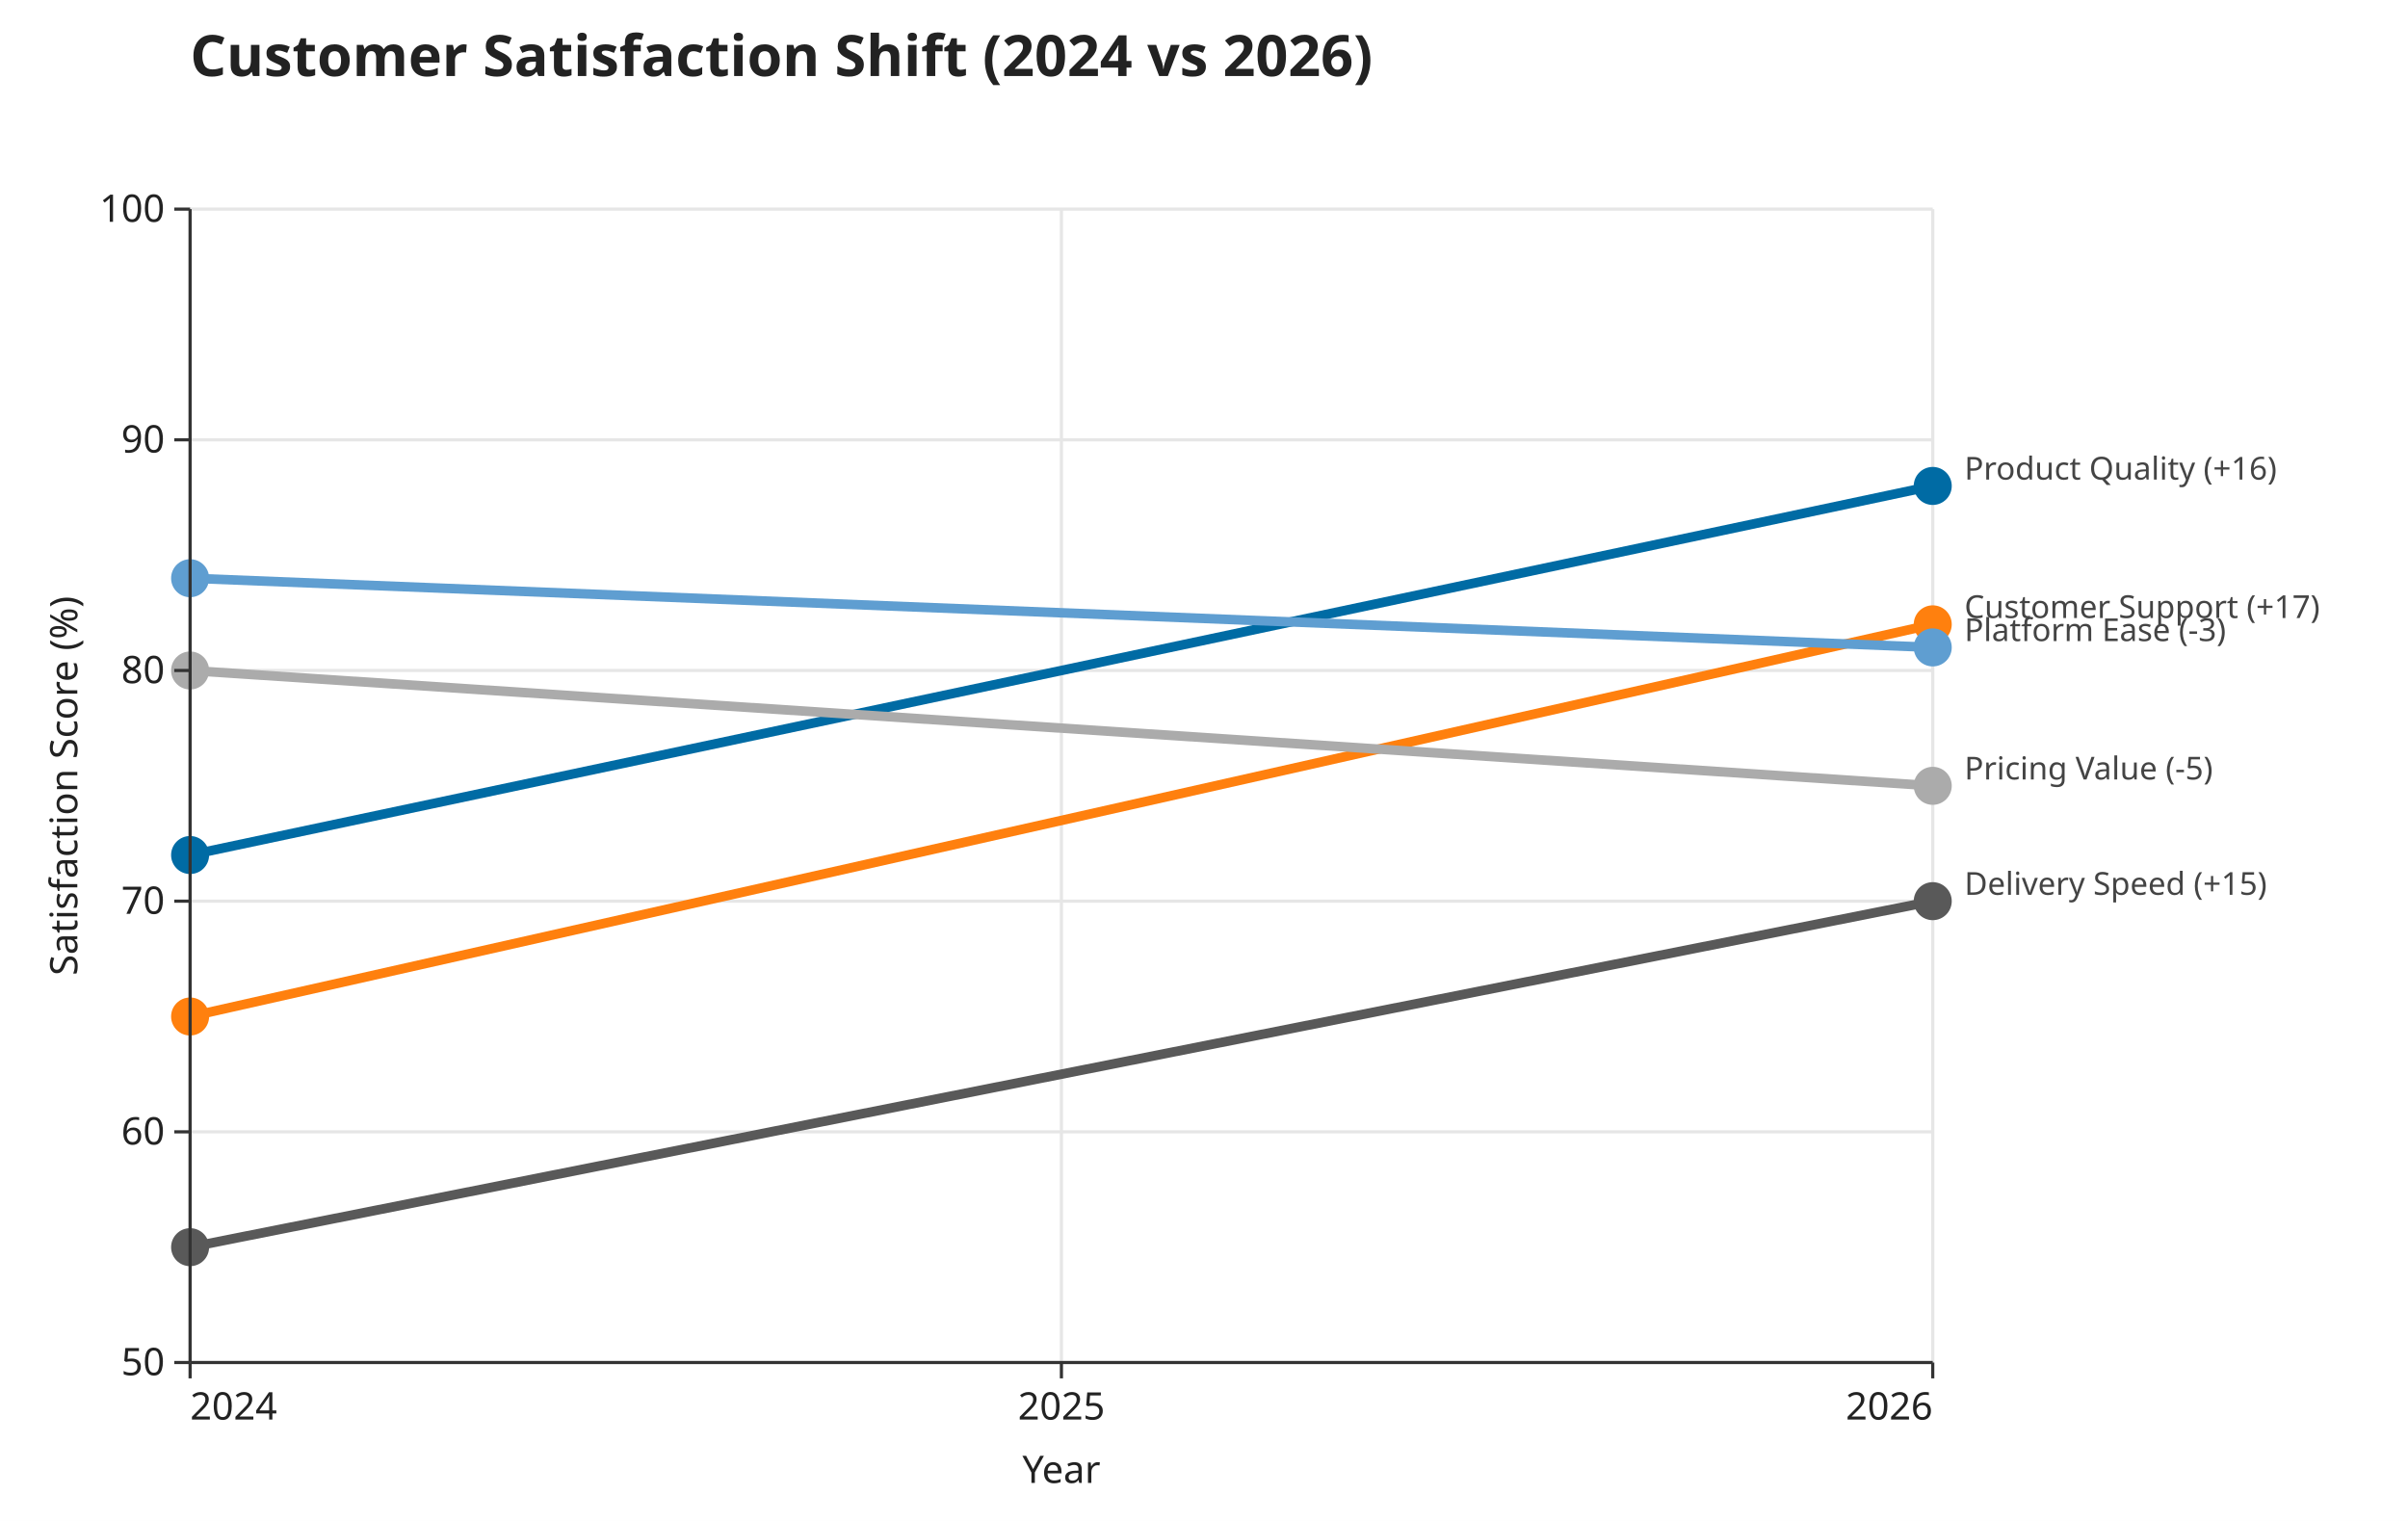
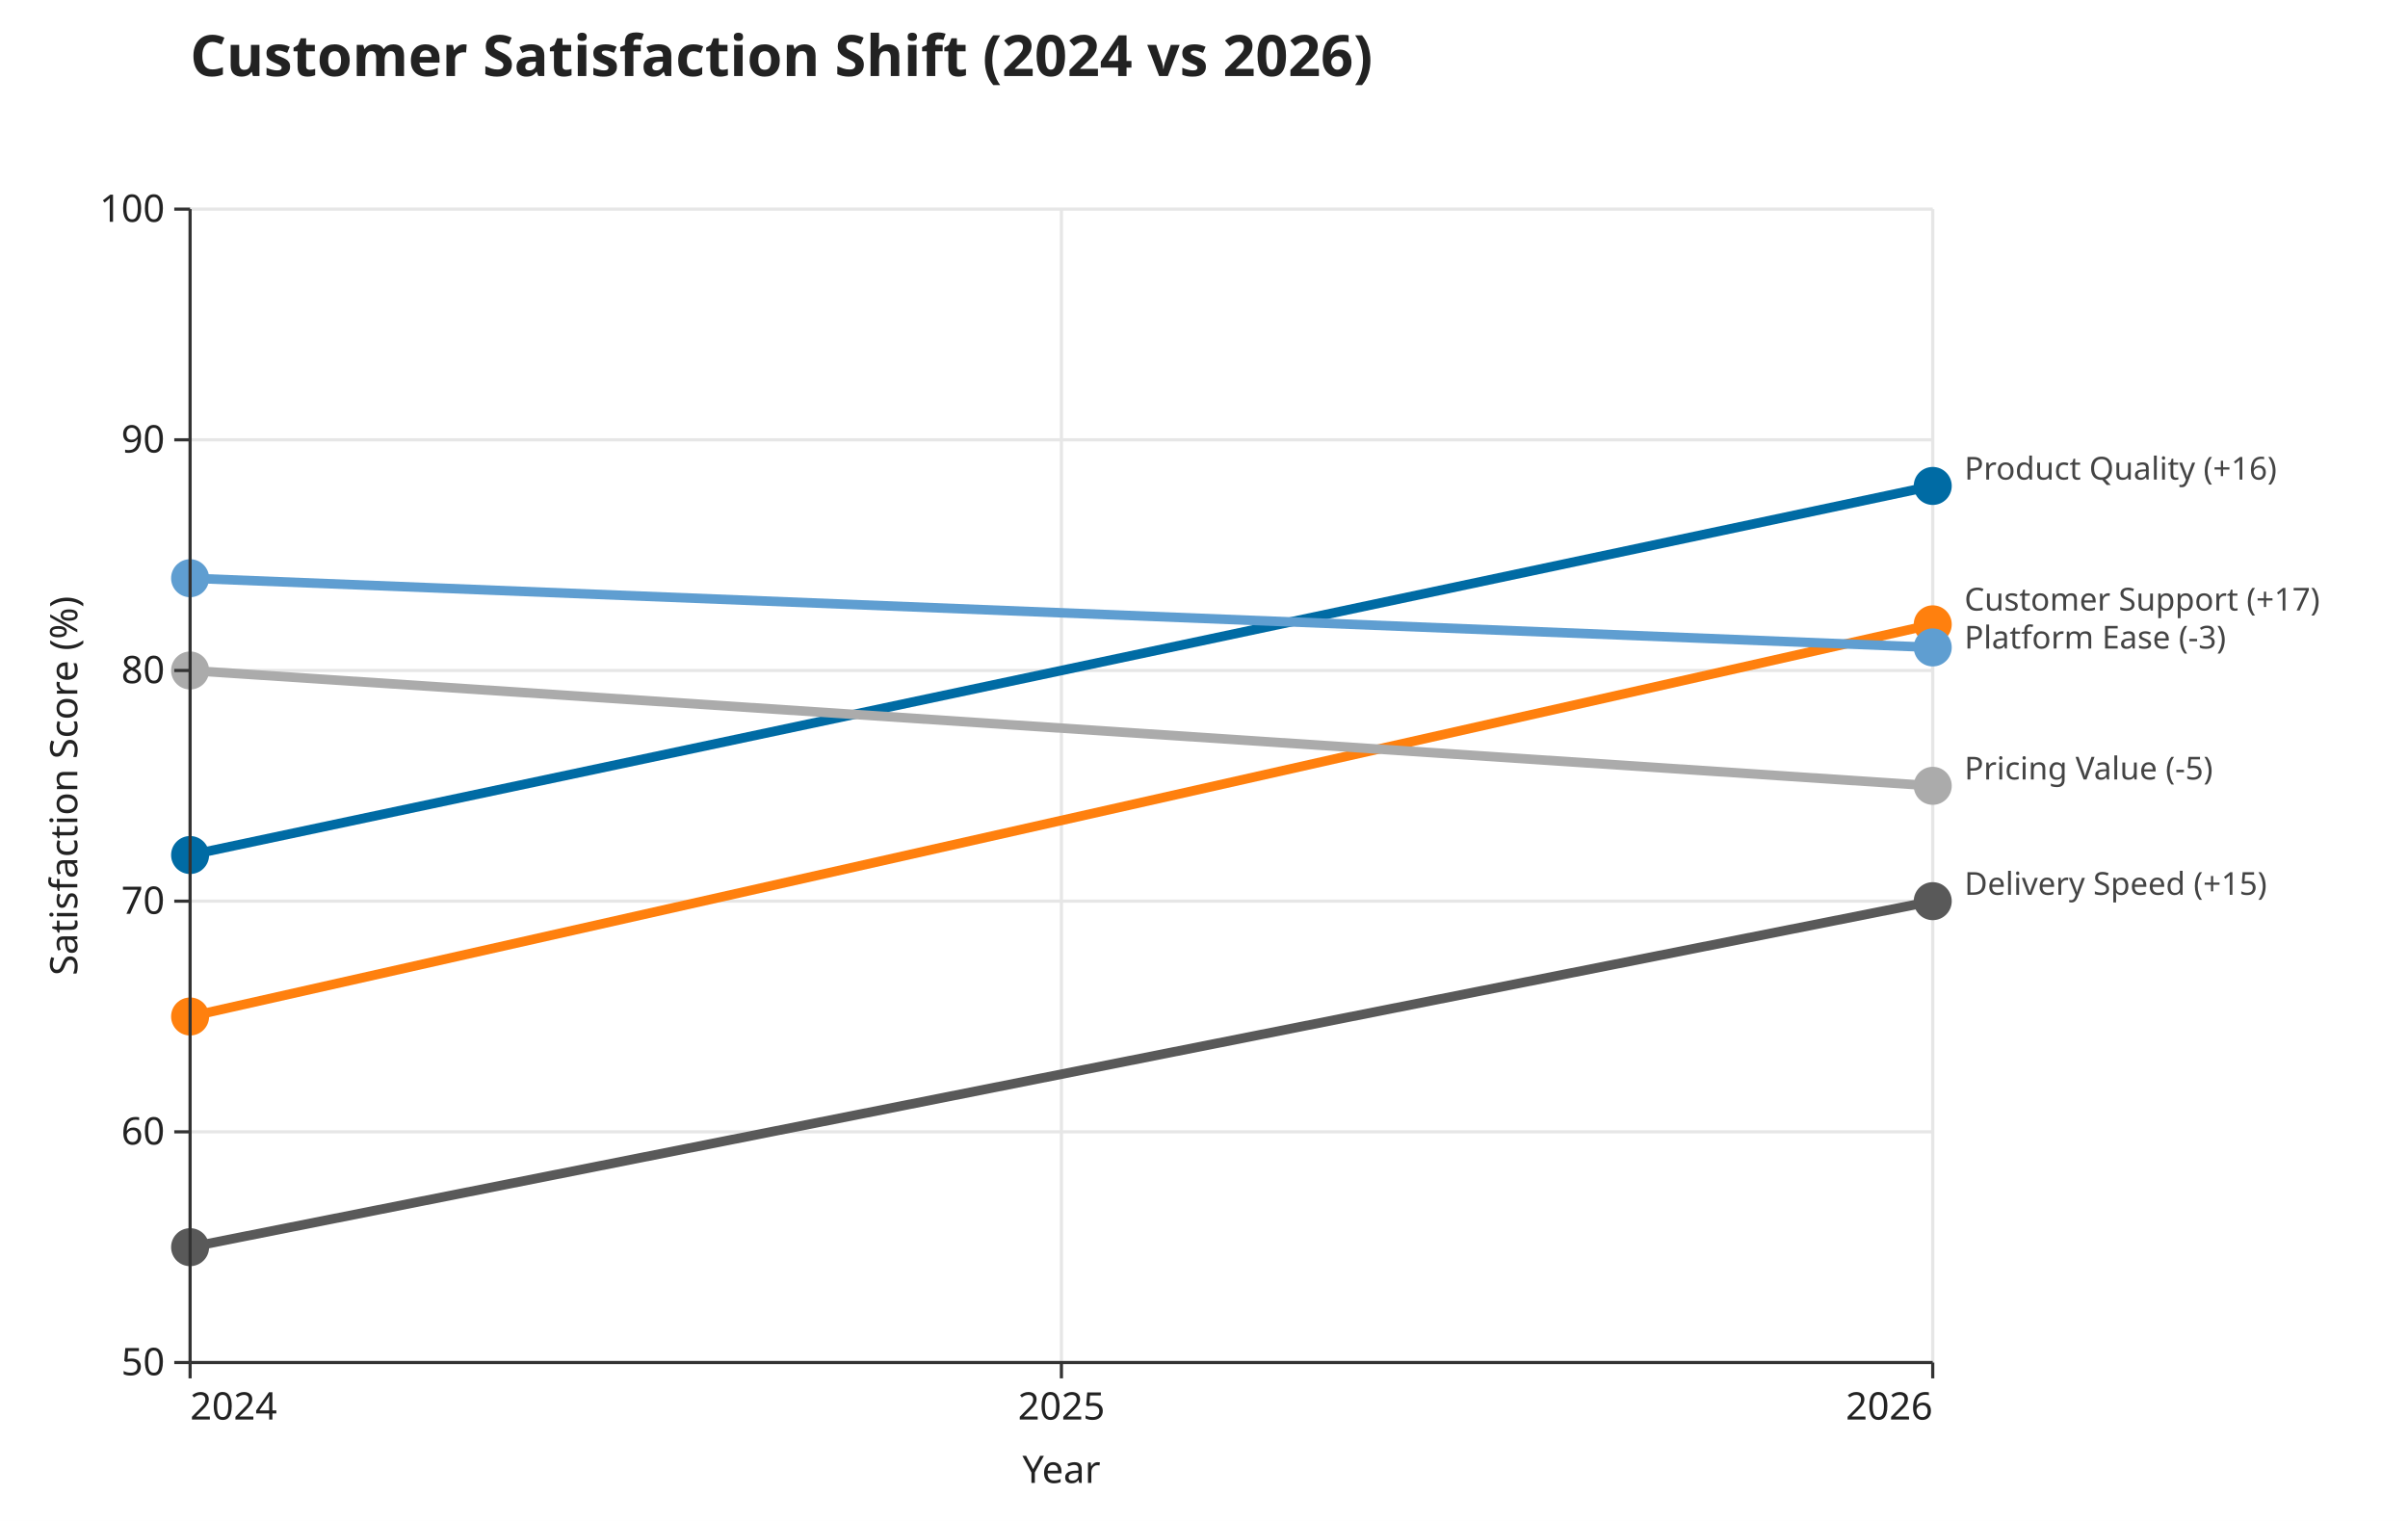
<svg xmlns="http://www.w3.org/2000/svg" width="760" height="480" viewBox="0 0 760 480" role="img" aria-label="Customer Satisfaction Shift (2024 vs 2026)">
  <rect class="algraf-background" x="0" y="0" width="760" height="480" fill="#ffffff" />
  <text class="algraf-title" x="60" y="24" font-family="system-ui, sans-serif" font-size="18" font-weight="600" fill="#222222">Customer Satisfaction Shift (2024 vs 2026)</text>
  <rect class="algraf-plot-area" x="60" y="66" width="550" height="364" fill="#ffffff" />
  <g class="algraf-grid">
    <line x1="60" y1="66" x2="60" y2="430" stroke="#e6e6e6" stroke-width="1" />
    <line x1="335" y1="66" x2="335" y2="430" stroke="#e6e6e6" stroke-width="1" />
    <line x1="610" y1="66" x2="610" y2="430" stroke="#e6e6e6" stroke-width="1" />
    <line x1="60" y1="430" x2="610" y2="430" stroke="#e6e6e6" stroke-width="1" />
    <line x1="60" y1="357.2" x2="610" y2="357.2" stroke="#e6e6e6" stroke-width="1" />
    <line x1="60" y1="284.4" x2="610" y2="284.4" stroke="#e6e6e6" stroke-width="1" />
    <line x1="60" y1="211.6" x2="610" y2="211.6" stroke="#e6e6e6" stroke-width="1" />
    <line x1="60" y1="138.8" x2="610" y2="138.8" stroke="#e6e6e6" stroke-width="1" />
    <line x1="60" y1="66" x2="610" y2="66" stroke="#e6e6e6" stroke-width="1" />
  </g>
  <g class="algraf-layer algraf-geom-line">
    <path d="M60 269.84 L610 153.36" fill="none" stroke="#006BA4" stroke-width="3" opacity="1" />
    <path d="M60 320.8 L610 197.04" fill="none" stroke="#FF800E" stroke-width="3" opacity="1" />
    <path d="M60 211.6 L610 248" fill="none" stroke="#ABABAB" stroke-width="3" opacity="1" />
    <path d="M60 393.6 L610 284.4" fill="none" stroke="#595959" stroke-width="3" opacity="1" />
    <path d="M60 182.48 L610 204.32" fill="none" stroke="#5F9ED1" stroke-width="3" opacity="1" />
  </g>
  <g class="algraf-layer algraf-geom-point">
    <circle cx="60" cy="269.84" r="6" fill="#006BA4" opacity="1" />
    <circle cx="610" cy="153.36" r="6" fill="#006BA4" opacity="1" />
    <circle cx="60" cy="320.8" r="6" fill="#FF800E" opacity="1" />
    <circle cx="610" cy="197.04" r="6" fill="#FF800E" opacity="1" />
    <circle cx="60" cy="211.6" r="6" fill="#ABABAB" opacity="1" />
    <circle cx="610" cy="248" r="6" fill="#ABABAB" opacity="1" />
    <circle cx="60" cy="393.6" r="6" fill="#595959" opacity="1" />
    <circle cx="610" cy="284.4" r="6" fill="#595959" opacity="1" />
    <circle cx="60" cy="182.48" r="6" fill="#5F9ED1" opacity="1" />
    <circle cx="610" cy="204.32" r="6" fill="#5F9ED1" opacity="1" />
  </g>
  <g class="algraf-layer algraf-geom-text">
    <text x="620" y="151.36" text-anchor="start" font-family="system-ui, sans-serif" font-size="10" fill="#444444" opacity="1">Product Quality (+16)</text>
-     <text x="620" y="195.04" text-anchor="start" font-family="system-ui, sans-serif" font-size="10" fill="#444444" opacity="1">Customer Support (+17)</text>
+     <text x="620" y="192.68" text-anchor="start" font-family="system-ui, sans-serif" font-size="10" fill="#444444" opacity="1">Customer Support (+17)</text>
    <text x="620" y="246" text-anchor="start" font-family="system-ui, sans-serif" font-size="10" fill="#444444" opacity="1">Pricing Value (-5)</text>
    <text x="620" y="282.4" text-anchor="start" font-family="system-ui, sans-serif" font-size="10" fill="#444444" opacity="1">Delivery Speed (+15)</text>
-     <text x="620" y="202.32" text-anchor="start" font-family="system-ui, sans-serif" font-size="10" fill="#444444" opacity="1">Platform Ease (-3)</text>
+     <text x="620" y="204.68" text-anchor="start" font-family="system-ui, sans-serif" font-size="10" fill="#444444" opacity="1">Platform Ease (-3)</text>
  </g>
  <g class="algraf-axes">
    <line x1="60" y1="430" x2="610" y2="430" stroke="#333333" stroke-width="1" />
    <line x1="60" y1="430" x2="60" y2="435" stroke="#333333" stroke-width="1" />
    <text x="60" y="448" text-anchor="start" font-family="system-ui, sans-serif" font-size="12" fill="#222222">2024</text>
    <line x1="335" y1="430" x2="335" y2="435" stroke="#333333" stroke-width="1" />
    <text x="335" y="448" text-anchor="middle" font-family="system-ui, sans-serif" font-size="12" fill="#222222">2025</text>
    <line x1="610" y1="430" x2="610" y2="435" stroke="#333333" stroke-width="1" />
    <text x="610" y="448" text-anchor="end" font-family="system-ui, sans-serif" font-size="12" fill="#222222">2026</text>
    <text x="335" y="468" text-anchor="middle" font-family="system-ui, sans-serif" font-size="12" fill="#222222">Year</text>
    <line x1="60" y1="66" x2="60" y2="430" stroke="#333333" stroke-width="1" />
    <line x1="55" y1="430" x2="60" y2="430" stroke="#333333" stroke-width="1" />
    <text x="52" y="434" text-anchor="end" font-family="system-ui, sans-serif" font-size="12" fill="#222222">50</text>
    <line x1="55" y1="357.2" x2="60" y2="357.2" stroke="#333333" stroke-width="1" />
    <text x="52" y="361.2" text-anchor="end" font-family="system-ui, sans-serif" font-size="12" fill="#222222">60</text>
    <line x1="55" y1="284.4" x2="60" y2="284.4" stroke="#333333" stroke-width="1" />
    <text x="52" y="288.4" text-anchor="end" font-family="system-ui, sans-serif" font-size="12" fill="#222222">70</text>
    <line x1="55" y1="211.6" x2="60" y2="211.6" stroke="#333333" stroke-width="1" />
    <text x="52" y="215.6" text-anchor="end" font-family="system-ui, sans-serif" font-size="12" fill="#222222">80</text>
    <line x1="55" y1="138.8" x2="60" y2="138.8" stroke="#333333" stroke-width="1" />
    <text x="52" y="142.8" text-anchor="end" font-family="system-ui, sans-serif" font-size="12" fill="#222222">90</text>
    <line x1="55" y1="66" x2="60" y2="66" stroke="#333333" stroke-width="1" />
    <text x="52" y="70" text-anchor="end" font-family="system-ui, sans-serif" font-size="12" fill="#222222">100</text>
    <text x="24.4" y="248" text-anchor="middle" transform="rotate(-90 24.4 248)" font-family="system-ui, sans-serif" font-size="12" fill="#222222">Satisfaction Score (%)</text>
  </g>
</svg>
